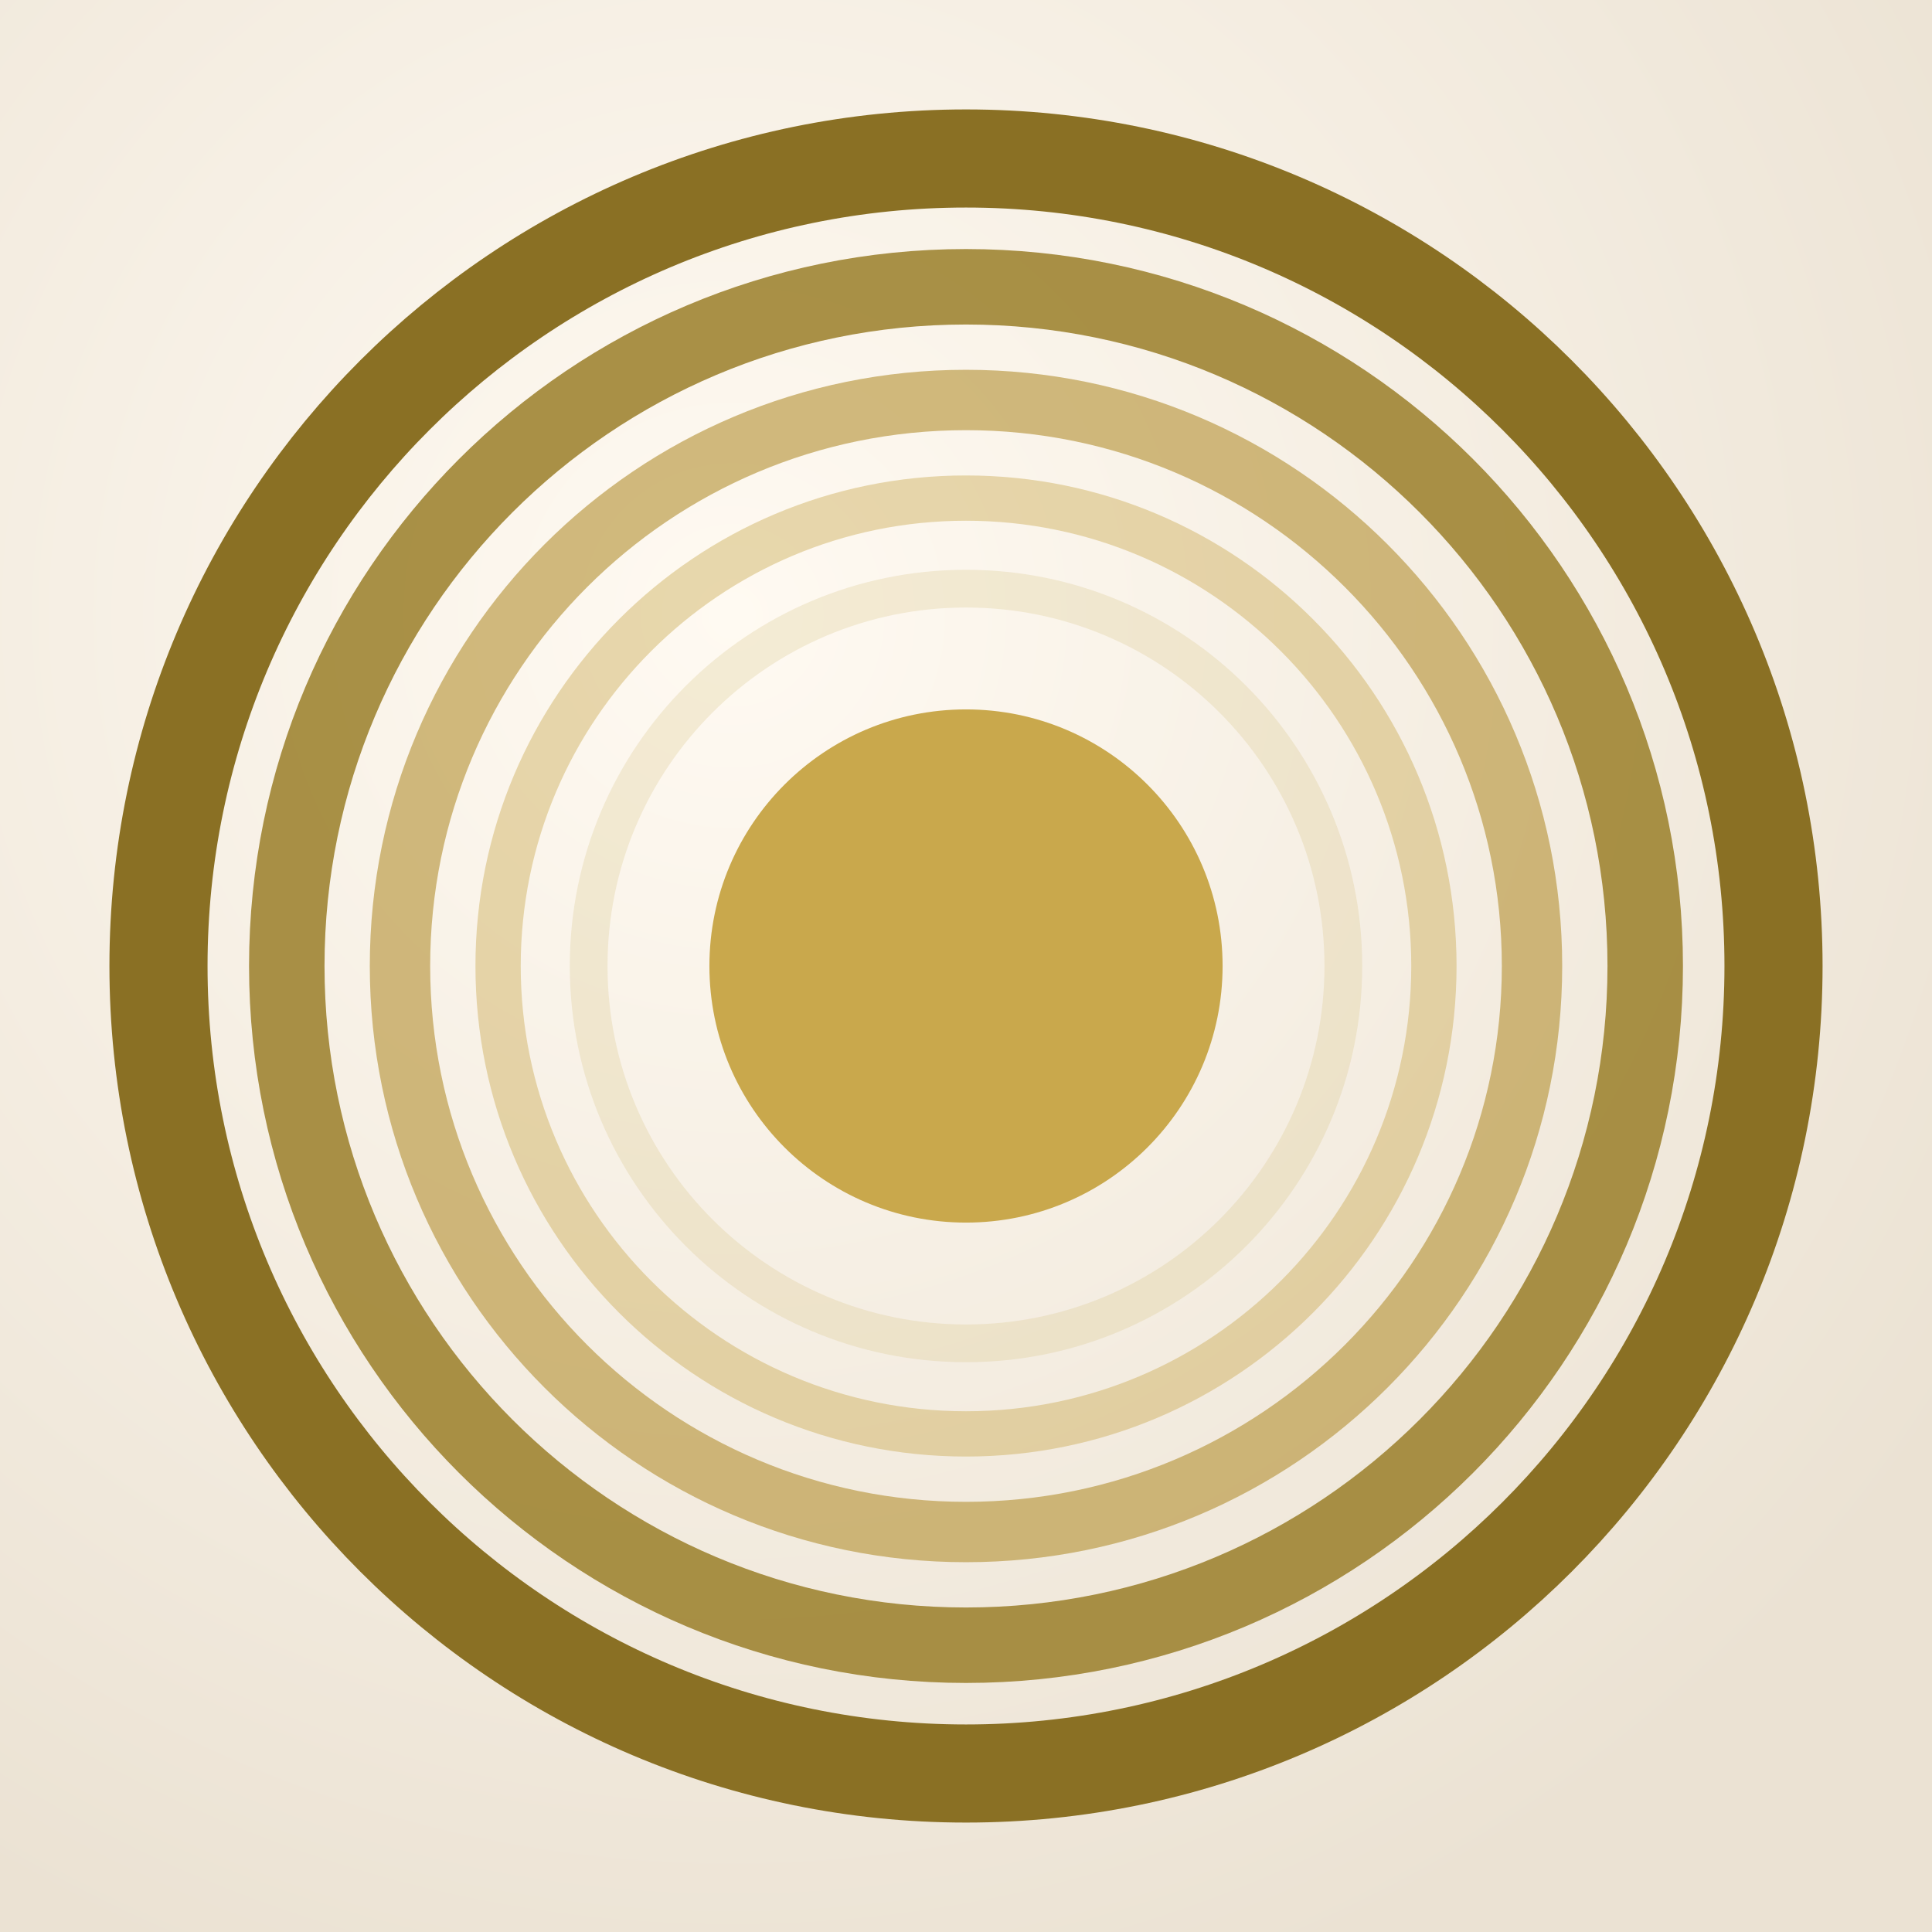
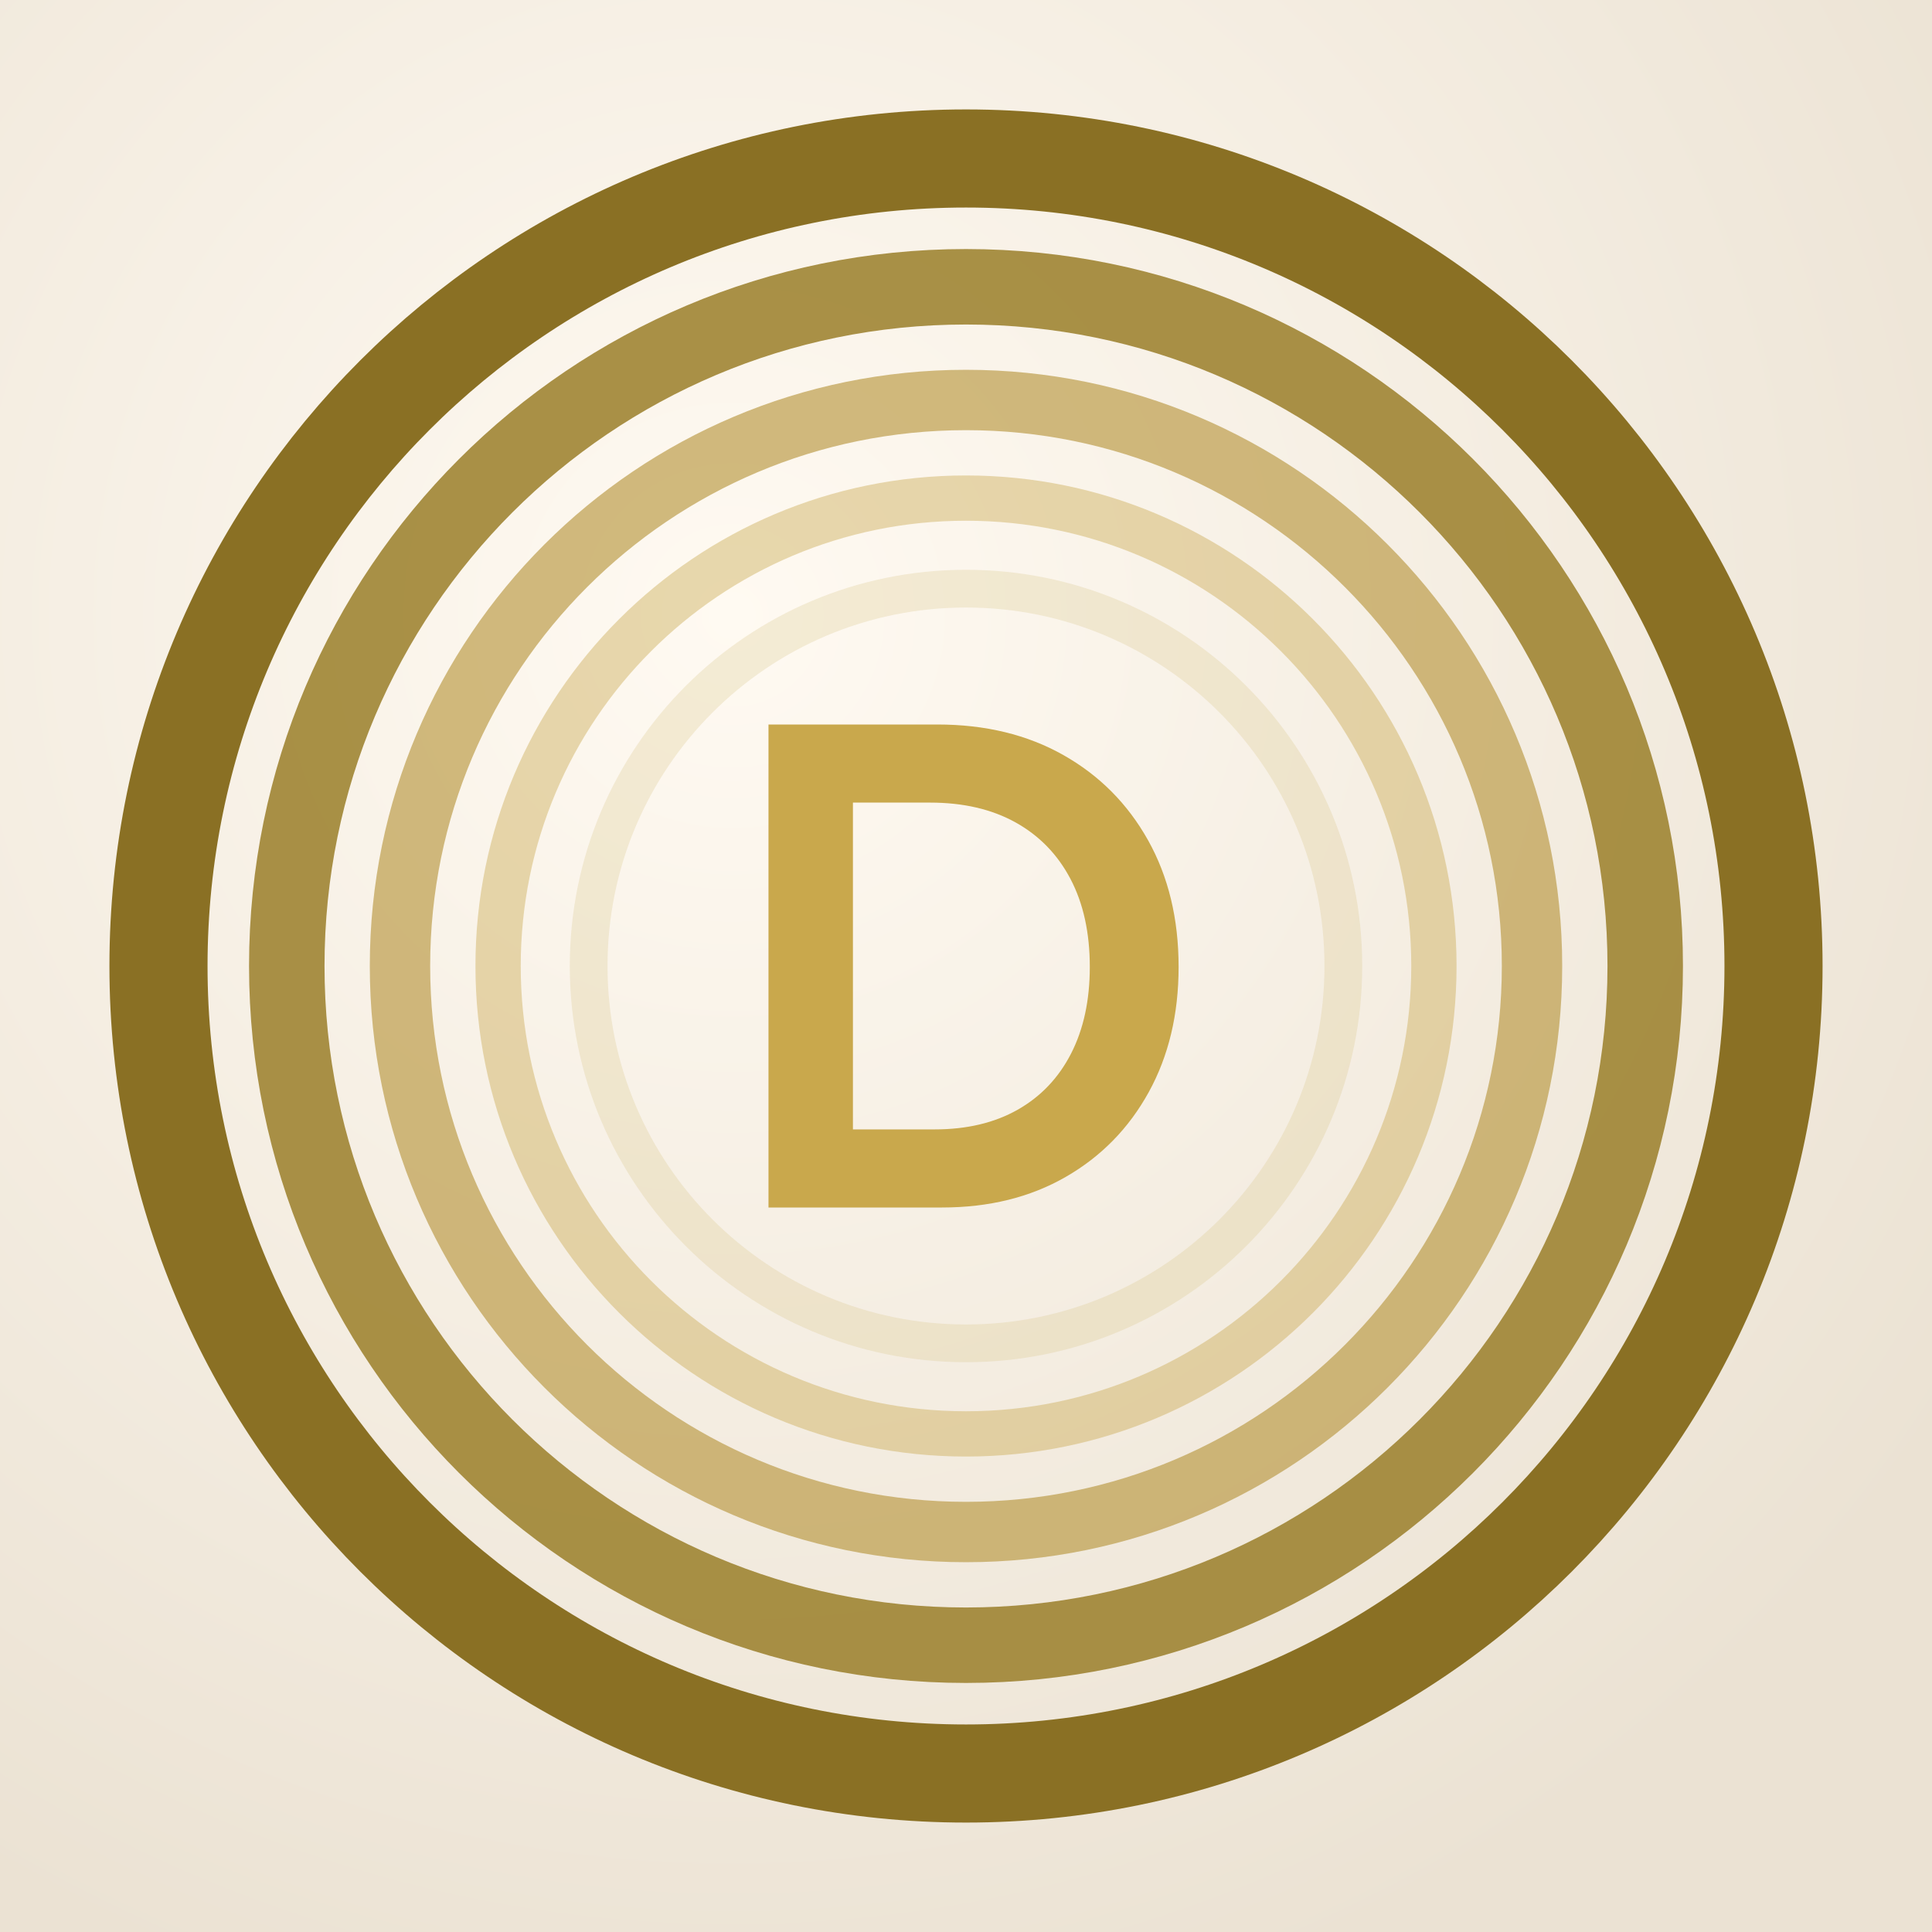
<svg xmlns="http://www.w3.org/2000/svg" width="512" height="512" viewBox="0 0 512 512" role="img" aria-label="Digli app icon">
  <defs>
    <radialGradient id="paper" cx="38%" cy="32%" r="75%">
      <stop offset="0%" stop-color="#fffaf2" />
      <stop offset="100%" stop-color="#ebe2d3" />
    </radialGradient>
  </defs>
  <rect width="512" height="512" fill="url(#paper)" />
  <circle cx="256" cy="256" r="214" fill="none" stroke="#8a7024" stroke-width="26" opacity="1" />
  <circle cx="256" cy="256" r="180" fill="none" stroke="#9e8230" stroke-width="20" opacity="0.88" />
  <circle cx="256" cy="256" r="150" fill="none" stroke="#b8973f" stroke-width="16" opacity="0.65" />
  <circle cx="256" cy="256" r="124" fill="none" stroke="#c9a84c" stroke-width="12" opacity="0.42" />
  <circle cx="256" cy="256" r="100" fill="none" stroke="#d8c488" stroke-width="10" opacity="0.28" />
-   <circle cx="256" cy="256" r="68" fill="#c9a84c" />
+   <path fill="#c9a84c" d="M249.656 320.0H203.657V192.0H248.431Q267.464 192.0 281.805 200.098Q296.146 208.197 304.245 222.669Q312.343 237.141 312.343 256.245Q312.343 275.051 304.429 289.427Q296.514 303.803 282.418 311.902Q268.322 320.0 249.656 320.0ZM226.035 202.331V309.914L215.441 299.303H247.695Q260.478 299.303 269.679 294.093Q278.881 288.884 283.845 279.201Q288.809 269.518 288.809 256.245Q288.809 242.675 283.687 232.93Q278.566 223.186 269.119 217.942Q259.672 212.697 246.47 212.697H215.441Z" />
</svg>
